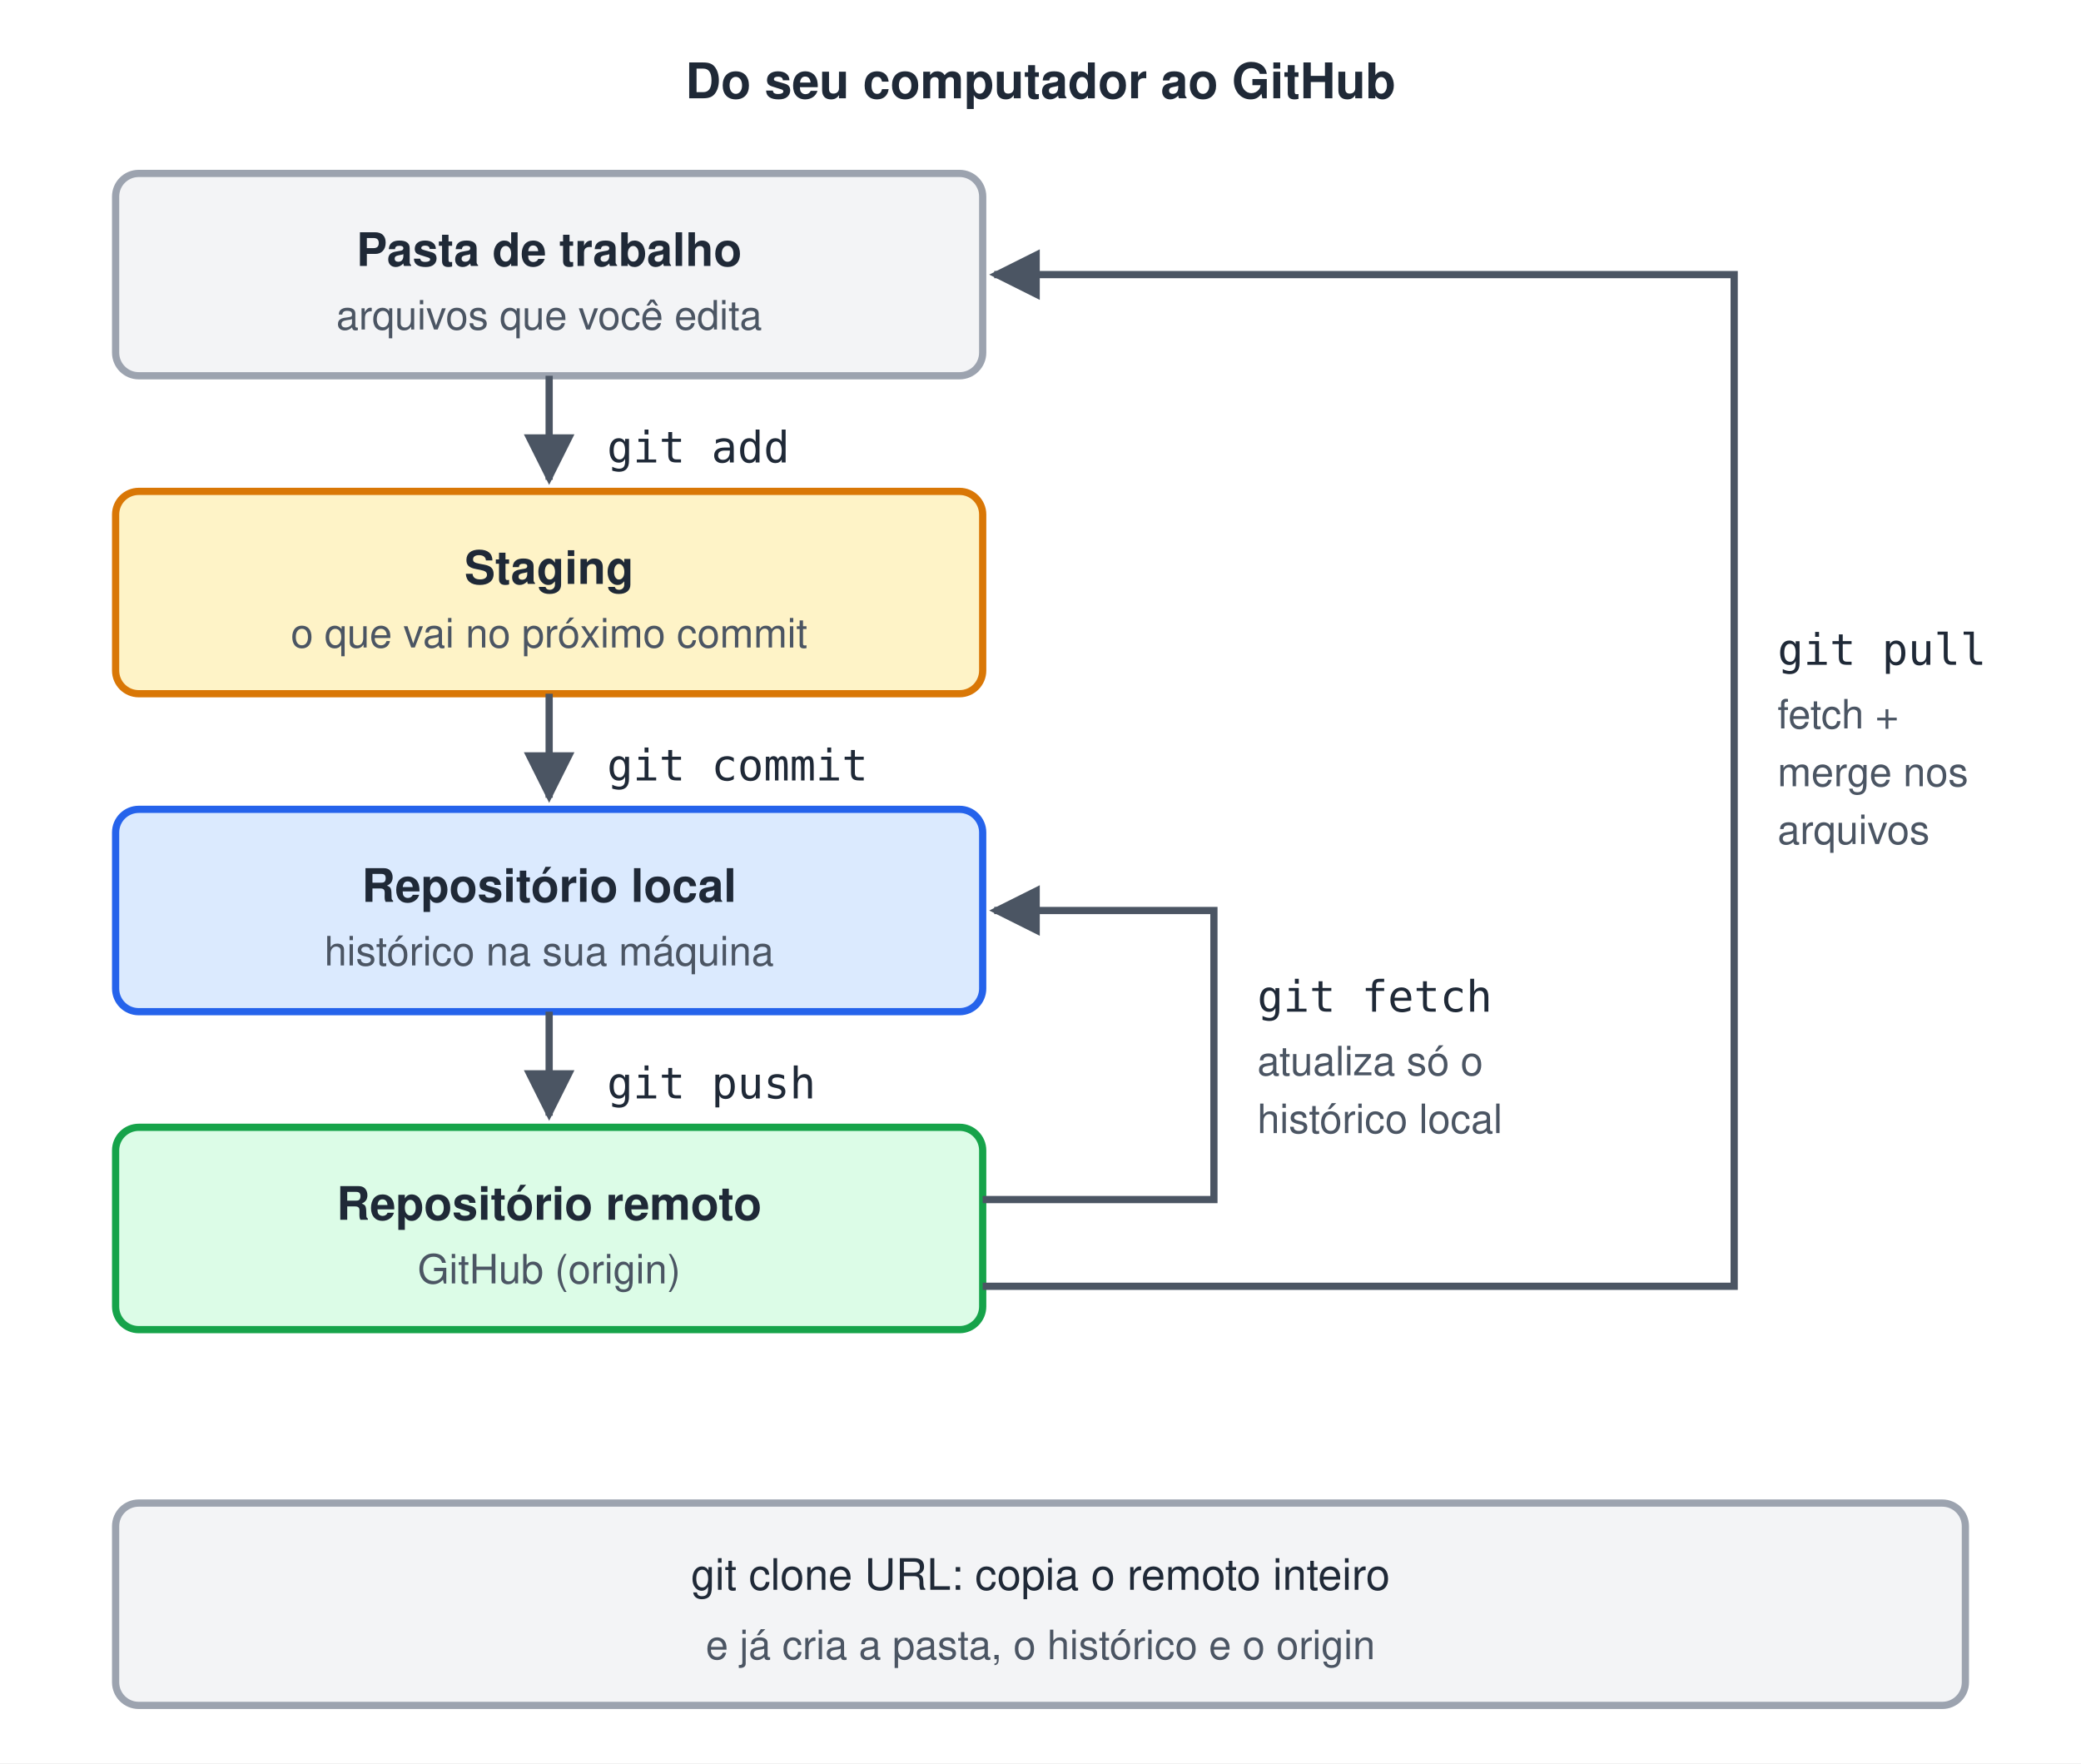
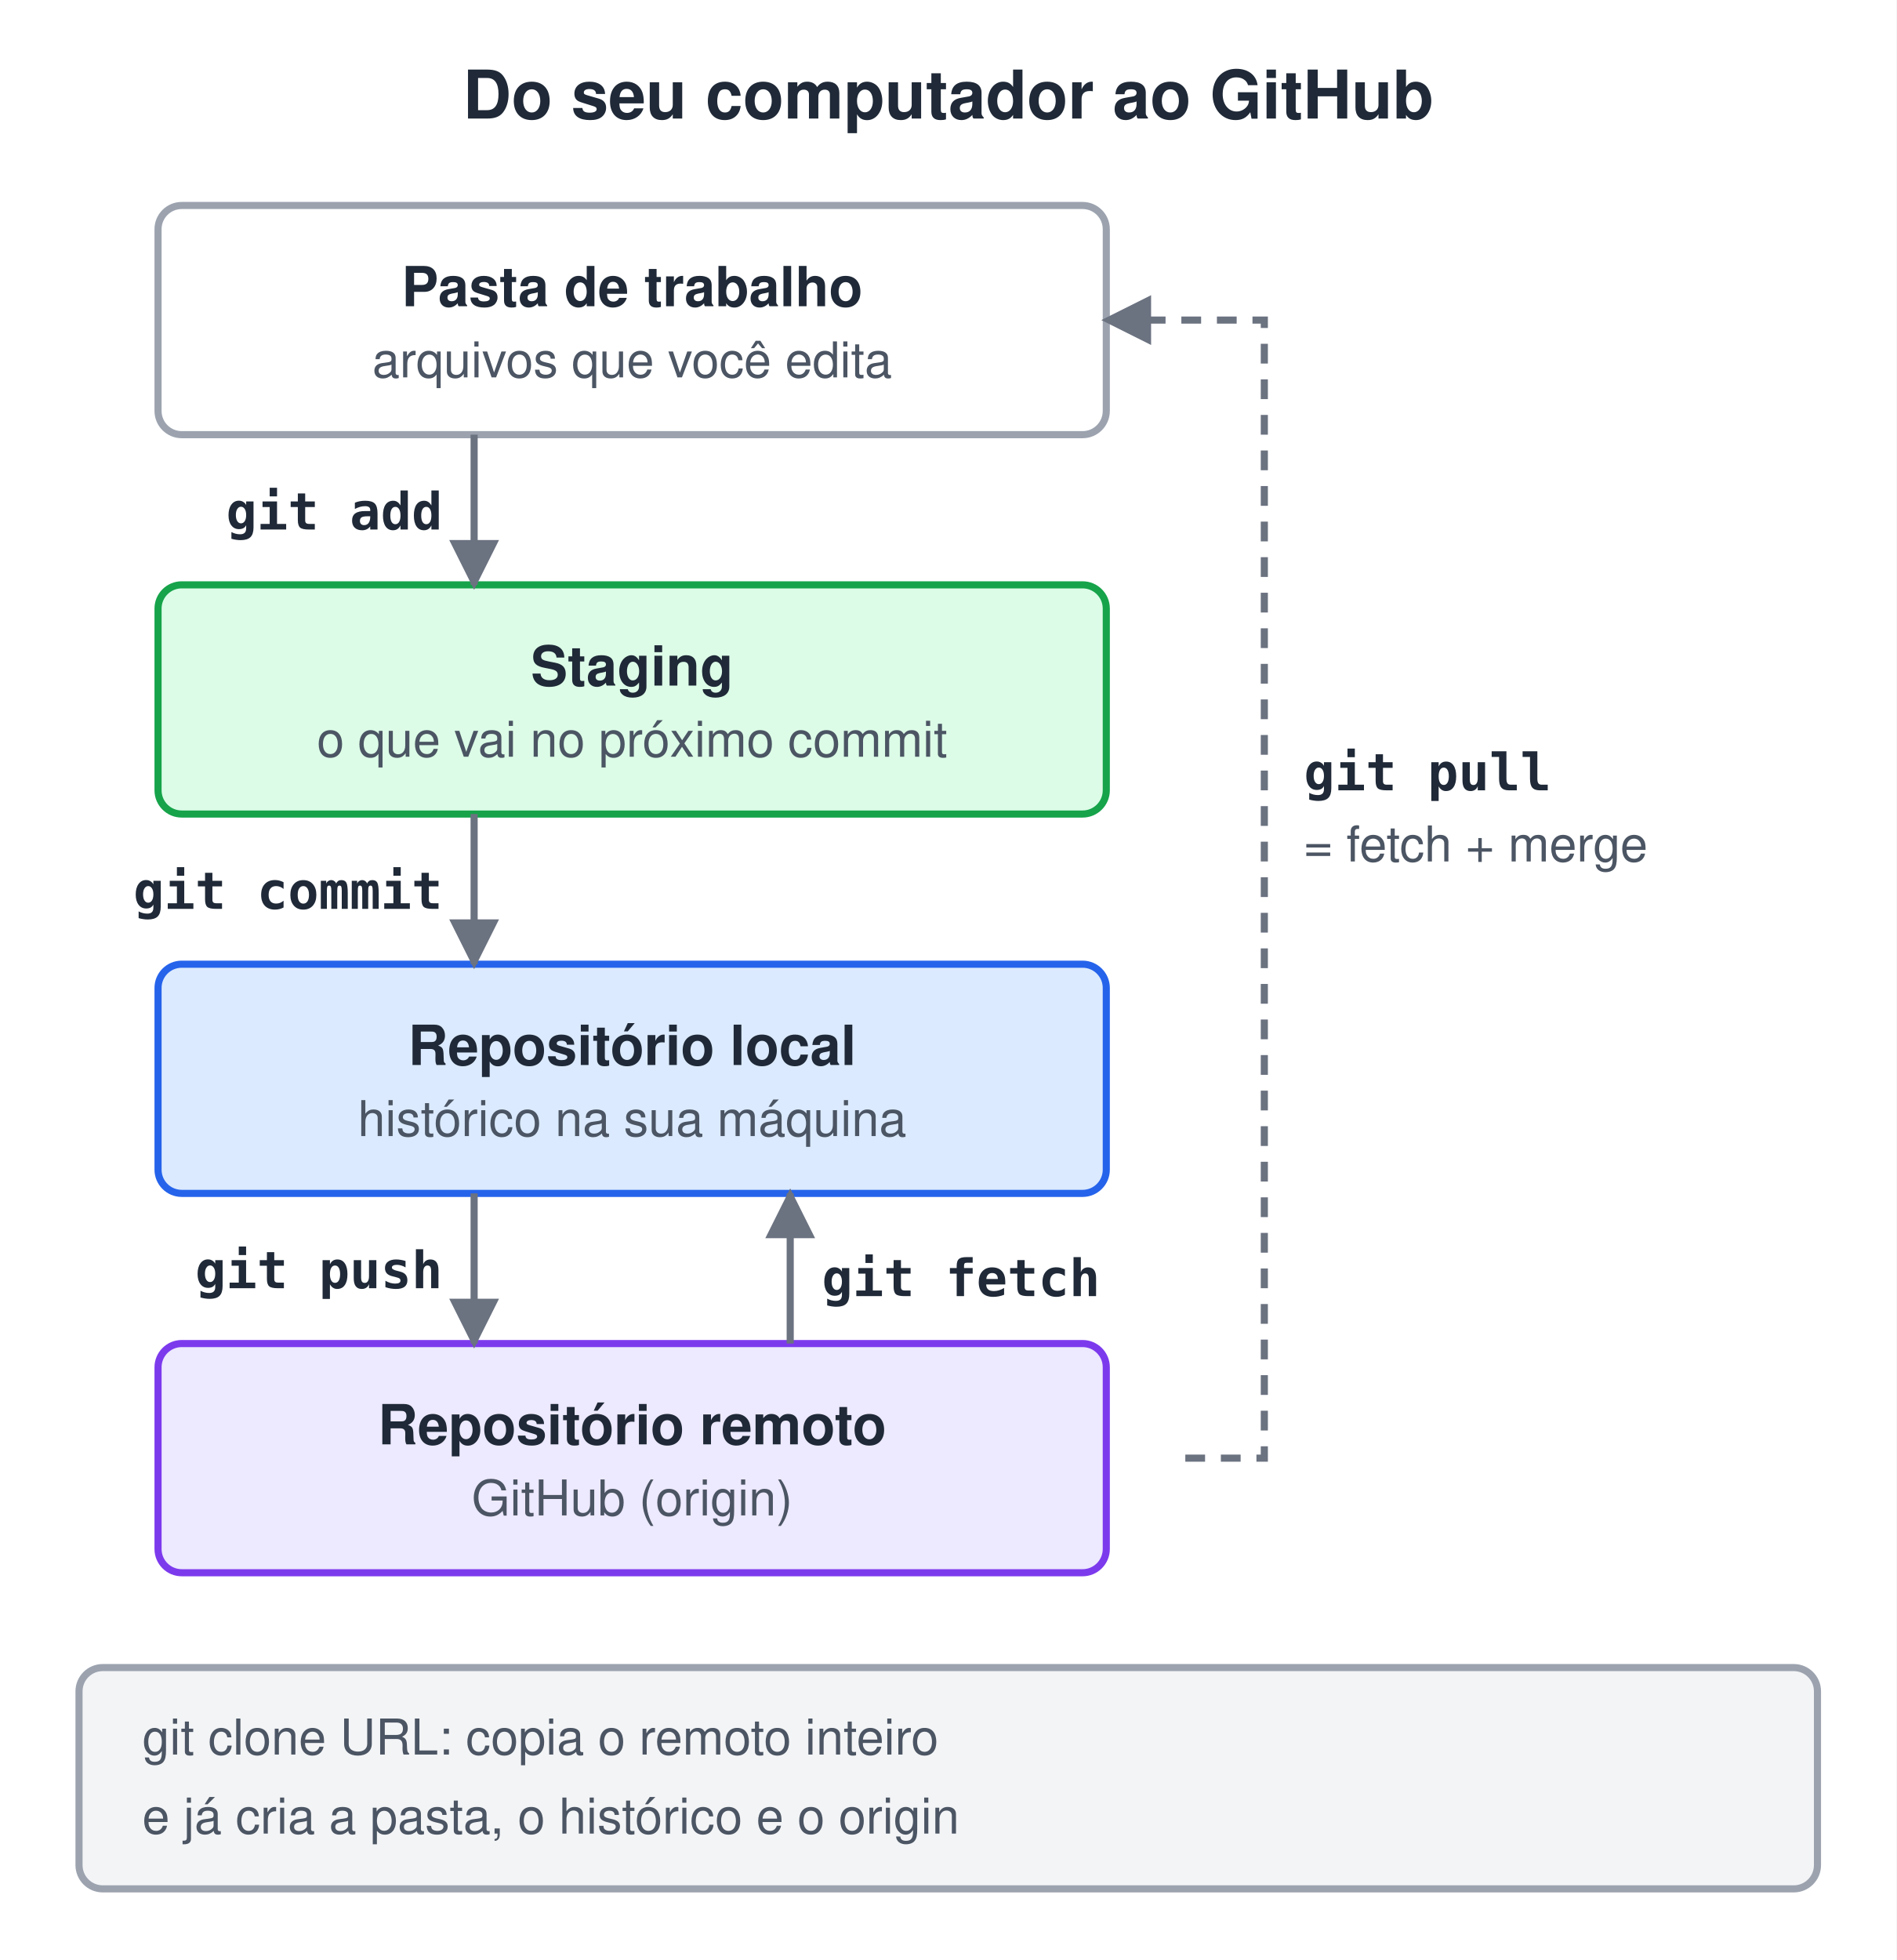
- <svg xmlns="http://www.w3.org/2000/svg" width="720" height="610" viewBox="0 0 720 610">
-   <style>.t{font:bold 17px Helvetica, Arial, sans-serif;fill:#1F2937}.b{font:bold 16px Helvetica, Arial, sans-serif;fill:#1F2937}.n{font:15px Helvetica, Arial, sans-serif;fill:#1F2937}.s{font:14px Helvetica, Arial, sans-serif;fill:#4B5563}.c{font:15px Menlo, Consolas, monospace;fill:#1F2937}.r{font:bold 15px Helvetica, Arial, sans-serif;fill:#4B5563}.l{stroke:#4B5563;stroke-width:2.5;fill:none}</style>
+ <svg xmlns="http://www.w3.org/2000/svg" width="480" height="496" viewBox="0 0 480 496">
+   <style>text{white-space:pre;font-family:Helvetica,Arial,sans-serif;font-size:14px;fill:#1F2937}.t{font-size:17px;font-weight:bold}.b{font-weight:bold}.m{font-family:Menlo,Consolas,monospace;font-size:13px}.s{font-size:12.5px;fill:#4B5563}.n{font-size:13px;font-style:italic;fill:#4B5563}.c{text-anchor:middle}.r{text-anchor:end}.xB{fill:#DBEAFE;stroke:#2563EB}.xG{fill:#DCFCE7;stroke:#16A34A}.xO{fill:#FEF3C7;stroke:#D97706}.xP{fill:#EDE9FE;stroke:#7C3AED}.xR{fill:#FEE2E2;stroke:#DC2626}.xY{fill:#F3F4F6;stroke:#9CA3AF}.xW{fill:#fff;stroke:#9CA3AF}.xT{fill:#CCFBF1;stroke:#0D9488}.xK{fill:#FCE7F3;stroke:#DB2777}rect,ellipse,polygon{stroke-width:1.8}.l{stroke:#6B7280;stroke-width:1.8;fill:none}.d{stroke-dasharray:5 4}</style>
  <defs>
-     <marker id="a" viewBox="0 0 10 10" refX="9" refY="5" markerWidth="7" markerHeight="7" orient="auto">
-       <path d="M0,0L10,5L0,10z" fill="#4B5563" />
+     <marker id="a" viewBox="0 0 10 10" refX="9" refY="5" markerWidth="7" markerHeight="7" orient="auto-start-reverse">
+       <path d="M0,0L10,5L0,10z" fill="#6B7280" />
    </marker>
  </defs>
  <rect width="100%" height="100%" fill="#fff" />
-   <text x="360" y="34" class="t" text-anchor="middle">Do seu computador ao GitHub</text>
-   <rect x="40" y="60" width="300" height="70" rx="8" fill="#F3F4F6" stroke="#9CA3AF" stroke-width="2.5" />
-   <text x="190.0" y="92.0" class="b" text-anchor="middle">Pasta de trabalho</text>
-   <text x="190.0" y="114.0" class="s" text-anchor="middle">arquivos que você edita</text>
-   <rect x="40" y="170" width="300" height="70" rx="8" fill="#FEF3C7" stroke="#D97706" stroke-width="2.5" />
-   <text x="190.0" y="202.0" class="b" text-anchor="middle">Staging</text>
-   <text x="190.0" y="224.0" class="s" text-anchor="middle">o que vai no próximo commit</text>
-   <rect x="40" y="280" width="300" height="70" rx="8" fill="#DBEAFE" stroke="#2563EB" stroke-width="2.5" />
-   <text x="190.0" y="312.0" class="b" text-anchor="middle">Repositório local</text>
-   <text x="190.0" y="334.0" class="s" text-anchor="middle">histórico na sua máquina</text>
-   <rect x="40" y="390" width="300" height="70" rx="8" fill="#DCFCE7" stroke="#16A34A" stroke-width="2.5" />
-   <text x="190.0" y="422.0" class="b" text-anchor="middle">Repositório remoto</text>
-   <text x="190.0" y="444.0" class="s" text-anchor="middle">GitHub (origin)</text>
-   <path d="M190,130V166" class="l" marker-end="url(#a)" />
-   <text x="210" y="160" class="c" text-anchor="start">git add</text>
-   <path d="M190,240V276" class="l" marker-end="url(#a)" />
-   <text x="210" y="270" class="c" text-anchor="start">git commit</text>
-   <path d="M190,350V386" class="l" marker-end="url(#a)" />
-   <text x="210" y="380" class="c" text-anchor="start">git push</text>
-   <path d="M340,415H420V315H344" class="l" marker-end="url(#a)" />
-   <text x="435" y="350" class="c" text-anchor="start">git fetch</text>
-   <text x="435" y="372" class="s" text-anchor="start">atualiza só o</text>
-   <text x="435" y="392" class="s" text-anchor="start">histórico local</text>
-   <path d="M340,445H600V95H344" class="l" marker-end="url(#a)" />
-   <text x="615" y="230" class="c" text-anchor="start">git pull</text>
-   <text x="615" y="252" class="s" text-anchor="start">fetch +</text>
-   <text x="615" y="272" class="s" text-anchor="start">merge nos</text>
-   <text x="615" y="292" class="s" text-anchor="start">arquivos</text>
-   <rect x="40" y="520" width="640" height="70" rx="8" fill="#F3F4F6" stroke="#9CA3AF" stroke-width="2.5" />
-   <text x="360" y="550" class="n" text-anchor="middle">git clone URL: copia o remoto inteiro</text>
-   <text x="360" y="574" class="s" text-anchor="middle">e já cria a pasta, o histórico e o origin</text>
+   <text x="240.0" y="30" class="t c">Do seu computador ao GitHub</text>
+   <rect x="40" y="52" width="240" height="58" rx="6" class="xW" />
+   <text x="160.0" y="77.5" class="b c">Pasta de trabalho</text>
+   <text x="160.0" y="95.5" class="s c">arquivos que você edita</text>
+   <rect x="40" y="148" width="240" height="58" rx="6" class="xG" />
+   <text x="160.0" y="173.5" class="b c">Staging</text>
+   <text x="160.0" y="191.5" class="s c">o que vai no próximo commit</text>
+   <rect x="40" y="244" width="240" height="58" rx="6" class="xB" />
+   <text x="160.0" y="269.5" class="b c">Repositório local</text>
+   <text x="160.0" y="287.5" class="s c">histórico na sua máquina</text>
+   <rect x="40" y="340" width="240" height="58" rx="6" class="xP" />
+   <text x="160.0" y="365.5" class="b c">Repositório remoto</text>
+   <text x="160.0" y="383.5" class="s c">GitHub (origin)</text>
+   <path d="M120,110 L120,148" class="l" marker-end="url(#a)" />
+   <text x="112" y="134" class="m b r">git add</text>
+   <path d="M120,206 L120,244" class="l" marker-end="url(#a)" />
+   <text x="112" y="230" class="m b r">git commit</text>
+   <path d="M120,302 L120,340" class="l" marker-end="url(#a)" />
+   <text x="112" y="326" class="m b r">git push</text>
+   <path d="M200,340 L200,302" class="l" marker-end="url(#a)" />
+   <text x="208" y="328" class="m b">git fetch</text>
+   <path d="M300,369 L320,369 L320,81 L280,81" class="l d" marker-end="url(#a)" />
+   <text x="330" y="200" class="m b">git pull</text>
+   <text x="330" y="218" class="s">= fetch + merge</text>
+   <rect x="20" y="422" width="440" height="56" rx="6" class="xY" />
+   <text x="36" y="444" class="s">git clone URL: copia o remoto inteiro</text>
+   <text x="36" y="464" class="s">e já cria a pasta, o histórico e o origin</text>
</svg>
